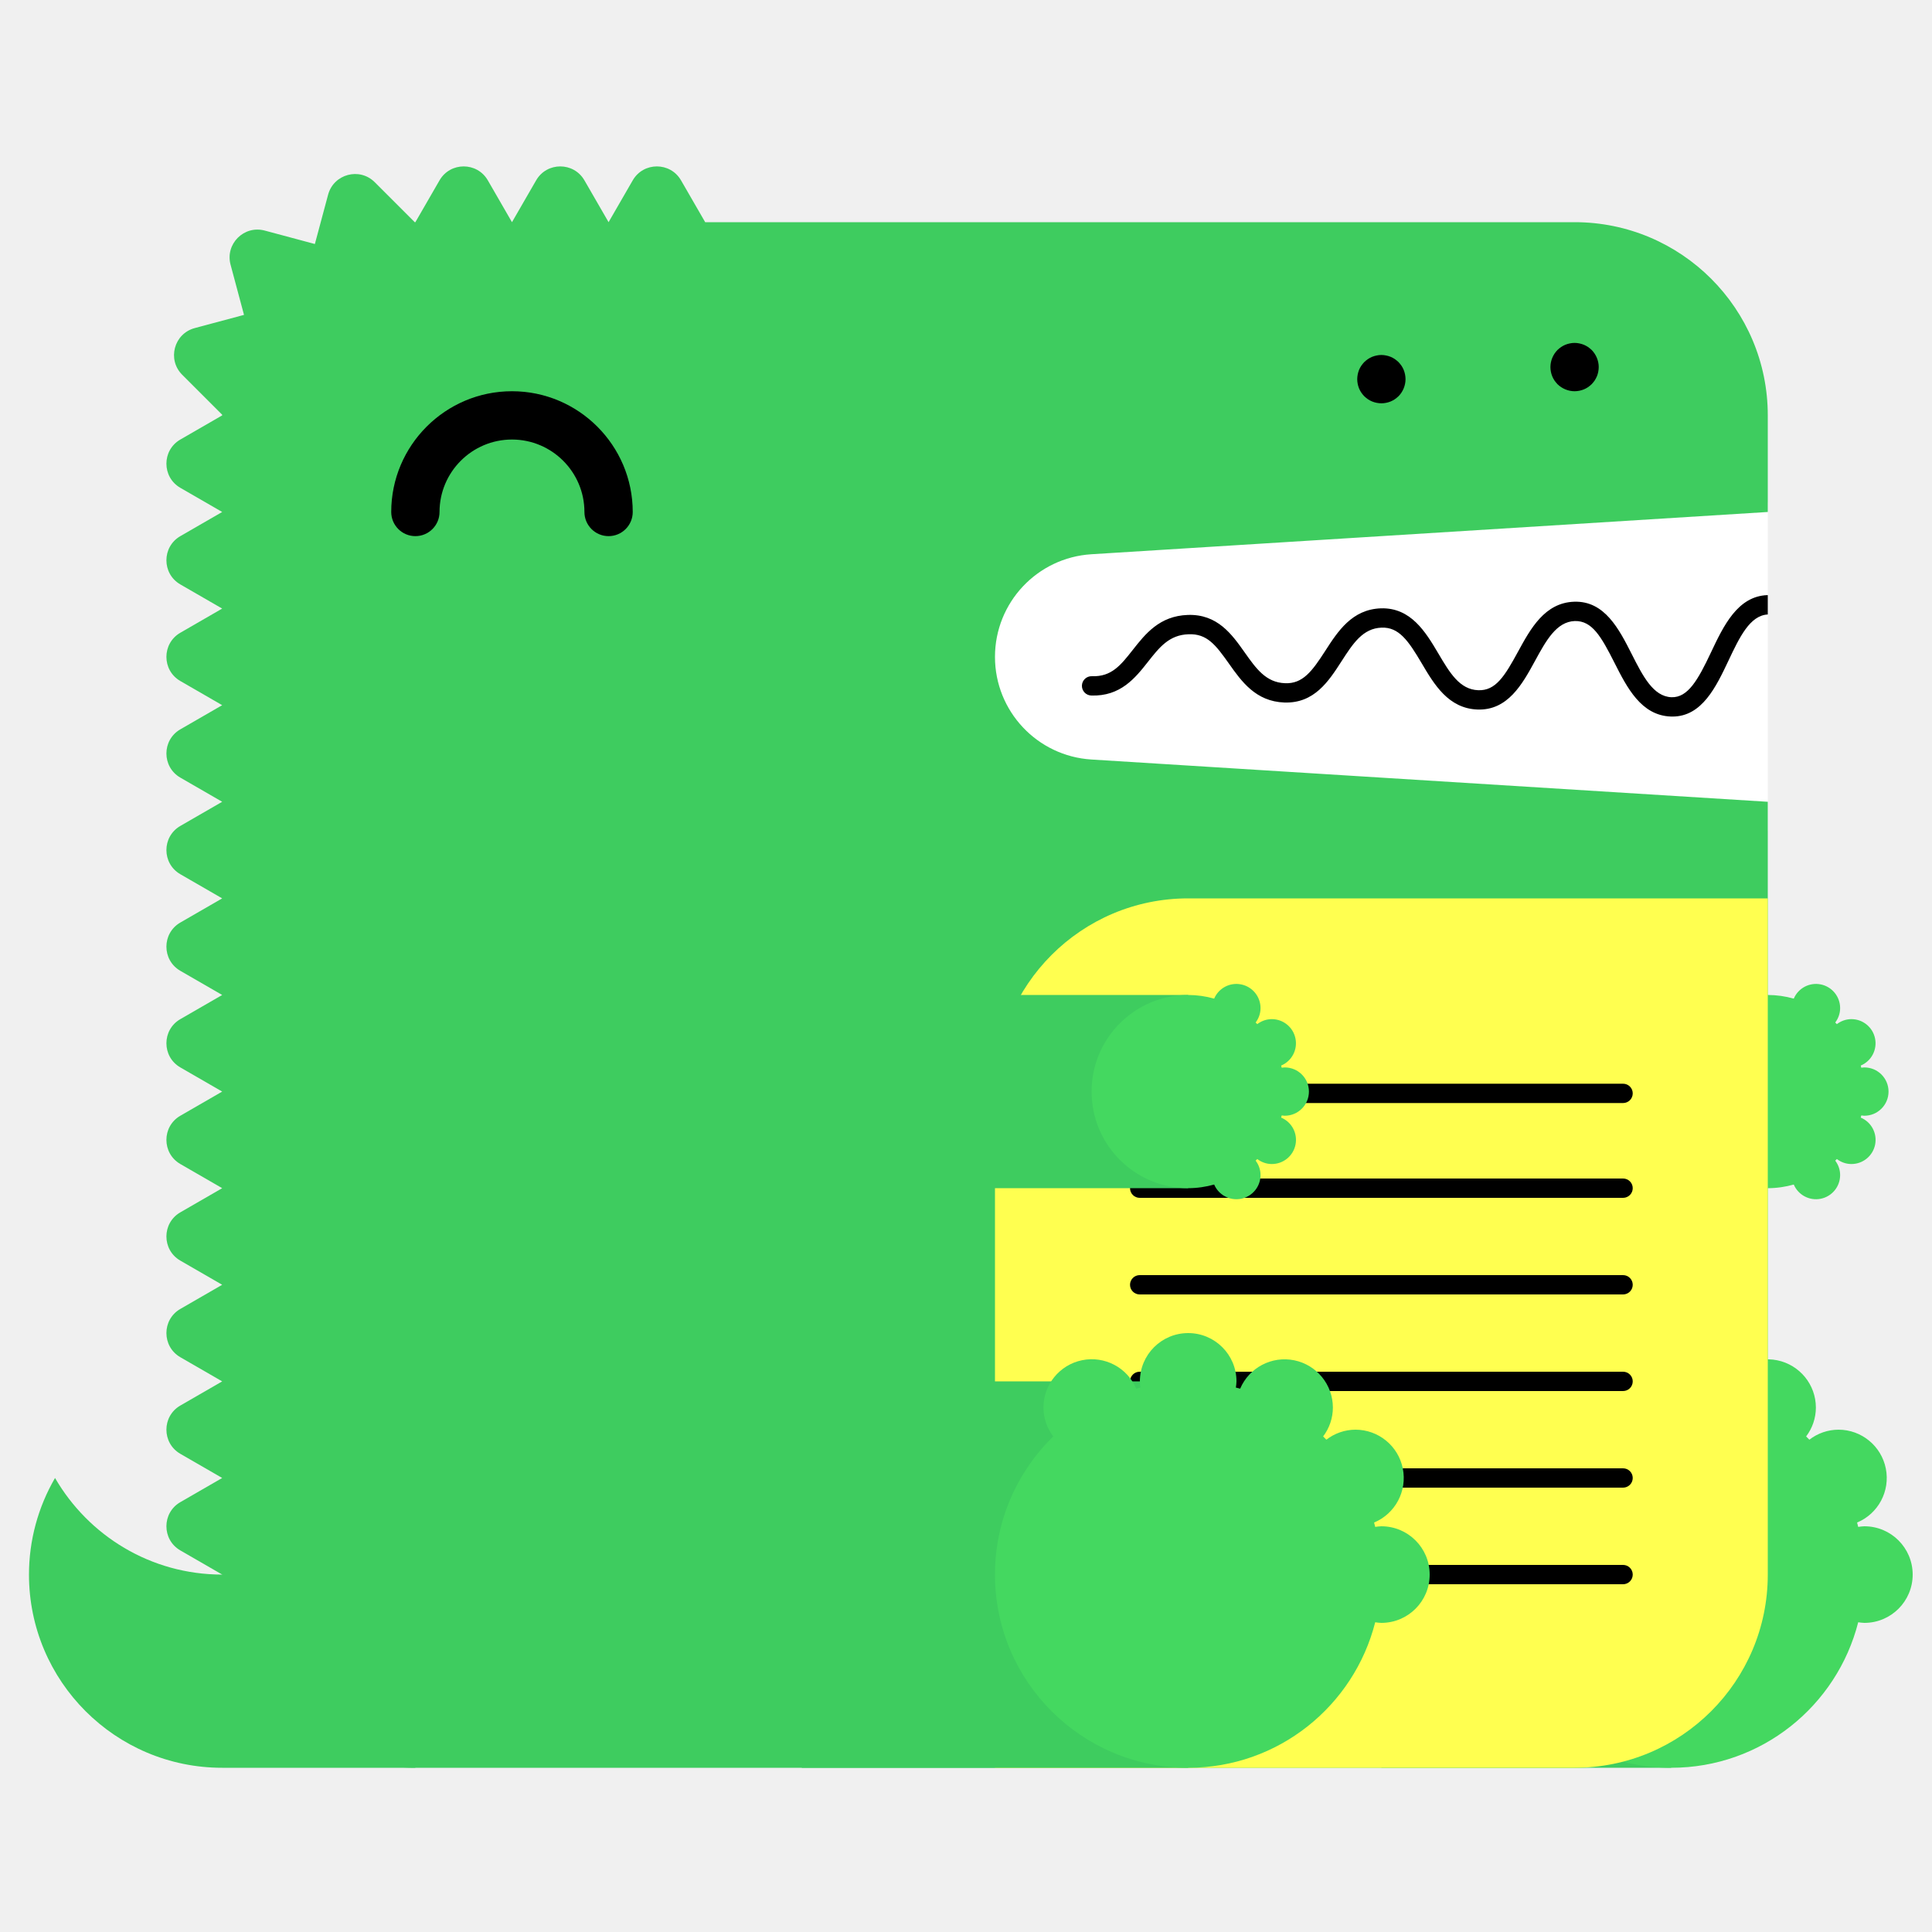
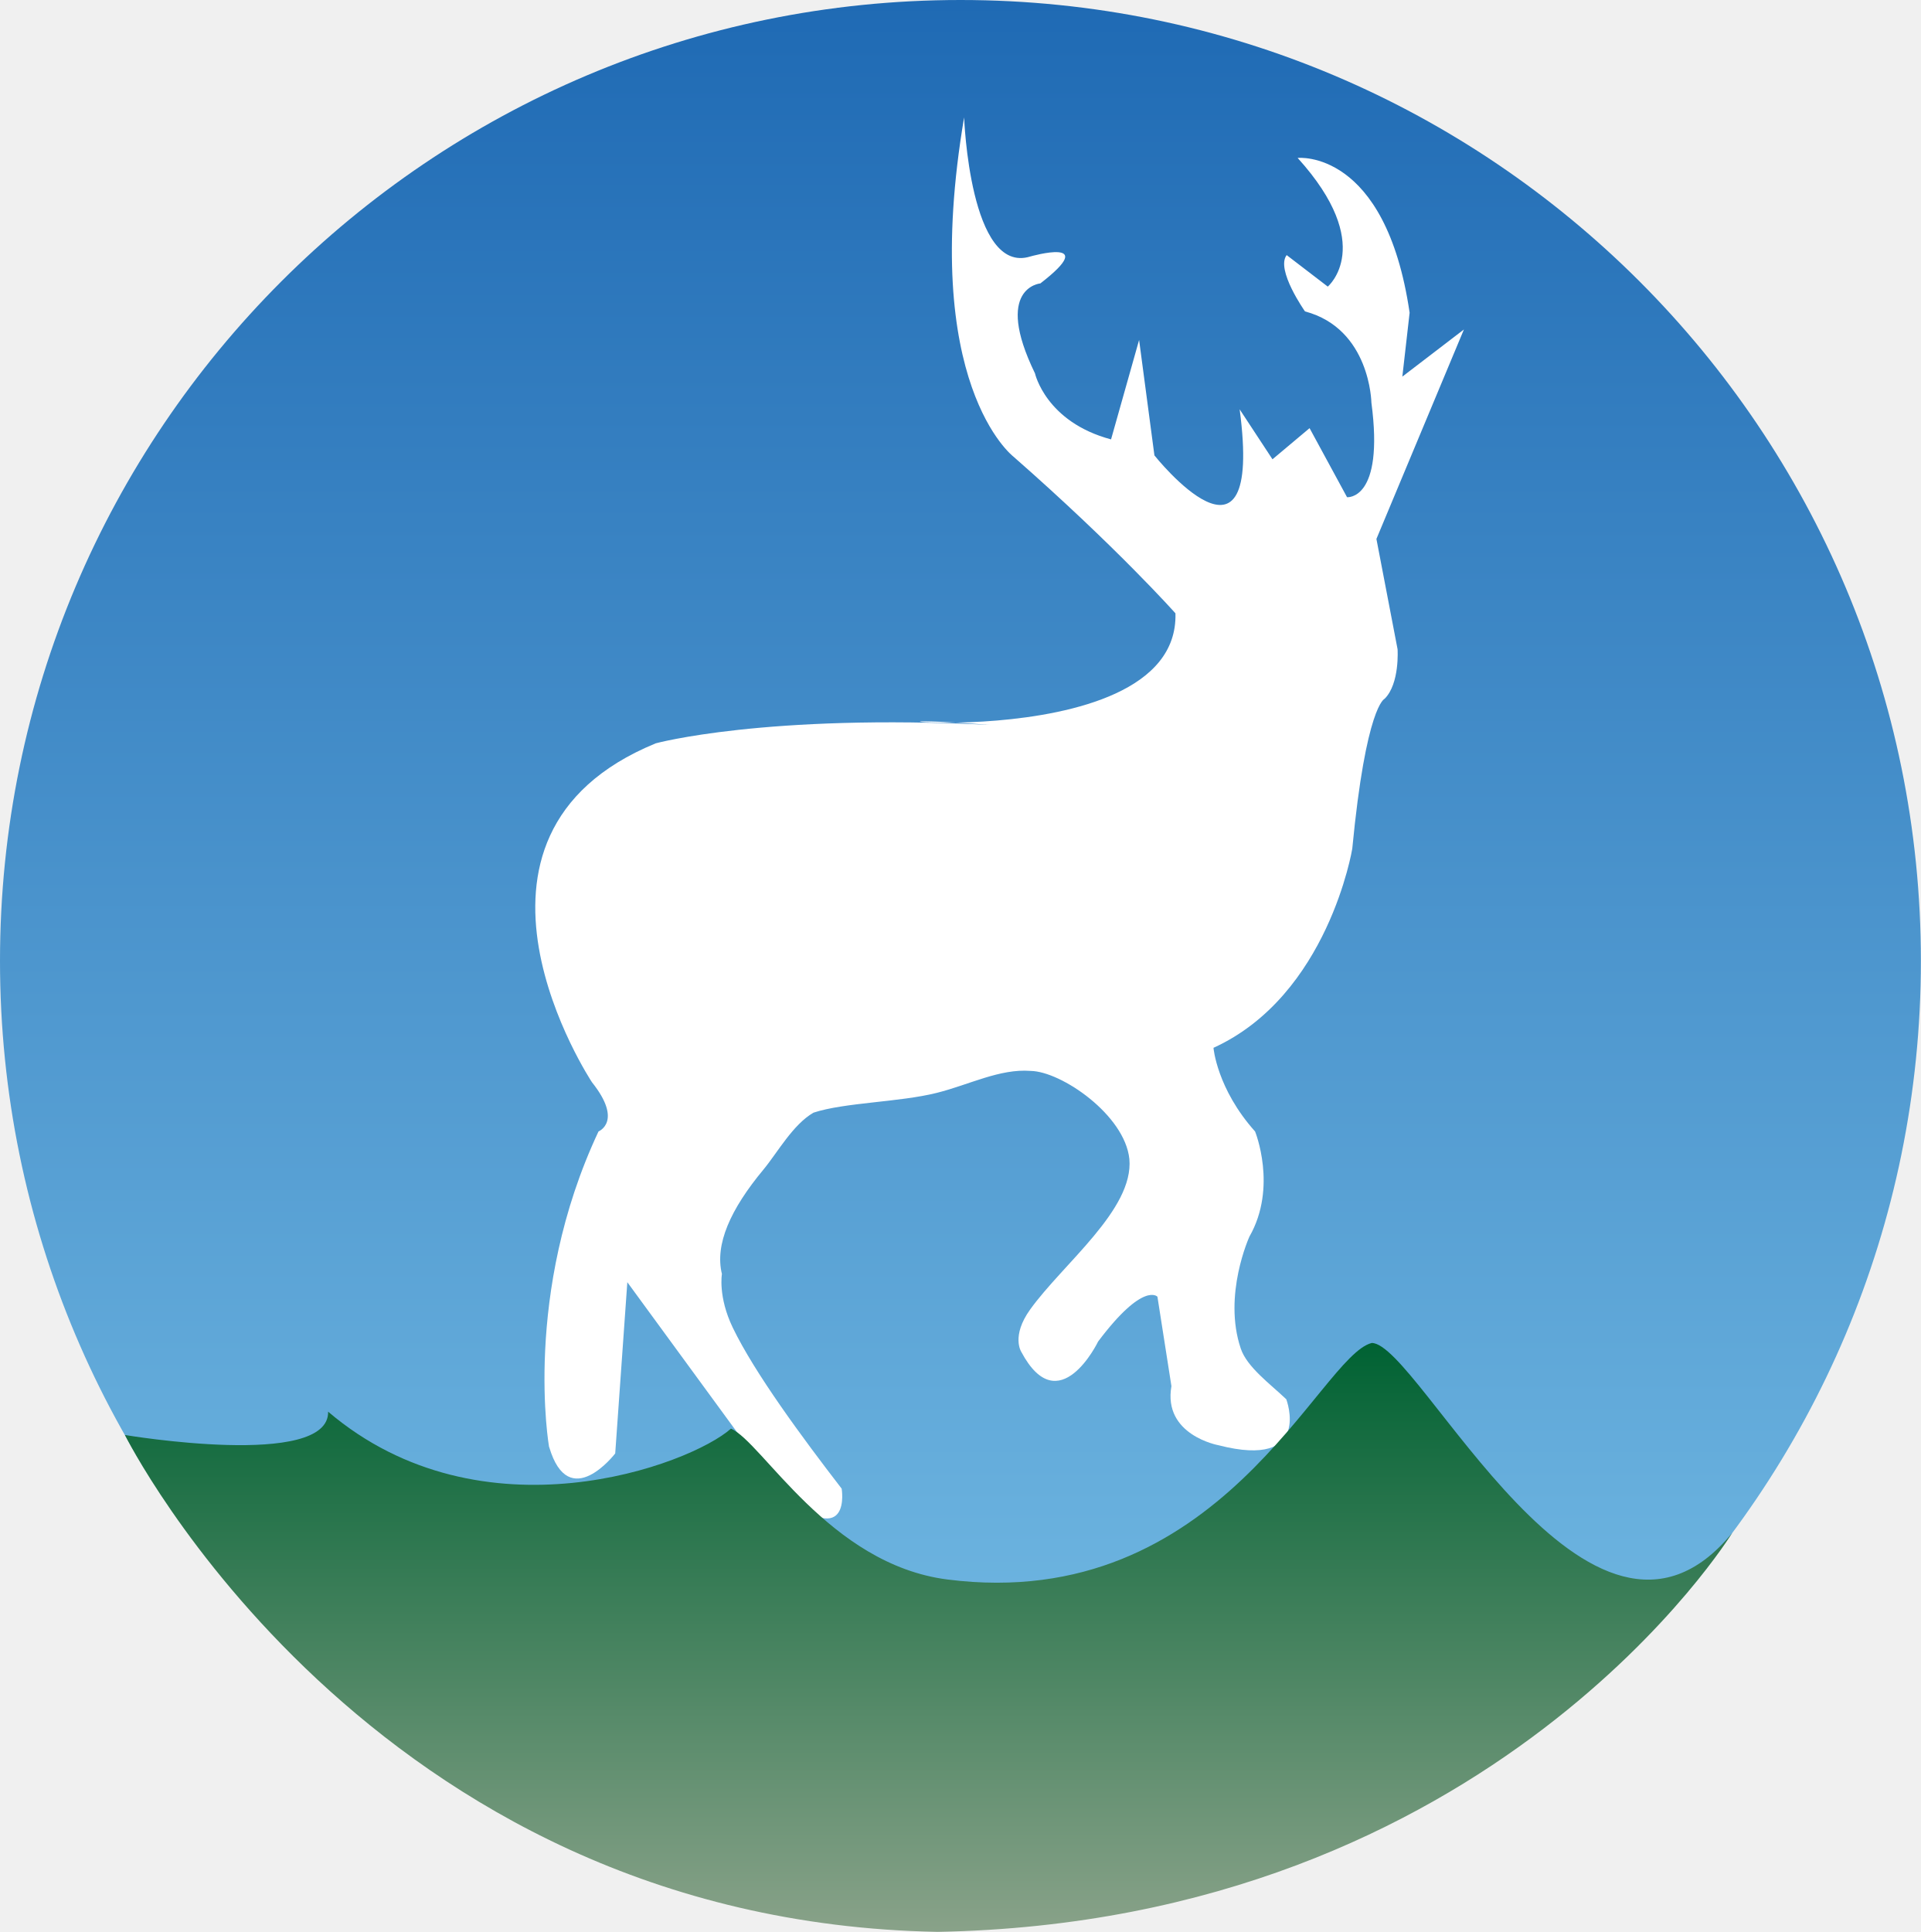
- <svg xmlns="http://www.w3.org/2000/svg" width="200" height="200" viewBox="0 0 200 200">
-   <g fill="none" fill-rule="evenodd">
-     <path fill="#FFF" d="M99 52h84v34H99z" />
-     <path d="M23 163c-7.398 0-13.843-4.027-17.303-10A19.886 19.886 0 0 0 3 163c0 11.046 8.954 20 20 20h20v-20H23z" fill="#3ECC5F" />
-     <path d="M112.98 57.376L183 53V43c0-11.046-8.954-20-20-20H73l-2.5-4.33c-1.112-1.925-3.889-1.925-5 0L63 23l-2.5-4.33c-1.111-1.925-3.889-1.925-5 0L53 23l-2.5-4.33c-1.111-1.925-3.889-1.925-5 0L43 23c-.022 0-.042.003-.065.003l-4.142-4.141c-1.57-1.571-4.252-.853-4.828 1.294l-1.369 5.104-5.192-1.392c-2.148-.575-4.111 1.389-3.535 3.536l1.39 5.193-5.102 1.367c-2.148.576-2.867 3.259-1.296 4.83l4.142 4.142c0 .021-.003.042-.003.064l-4.33 2.5c-1.925 1.111-1.925 3.889 0 5L23 53l-4.33 2.5c-1.925 1.111-1.925 3.889 0 5L23 63l-4.33 2.5c-1.925 1.111-1.925 3.889 0 5L23 73l-4.33 2.5c-1.925 1.111-1.925 3.889 0 5L23 83l-4.33 2.5c-1.925 1.111-1.925 3.889 0 5L23 93l-4.33 2.5c-1.925 1.111-1.925 3.889 0 5L23 103l-4.33 2.5c-1.925 1.111-1.925 3.889 0 5L23 113l-4.33 2.5c-1.925 1.111-1.925 3.889 0 5L23 123l-4.33 2.5c-1.925 1.111-1.925 3.889 0 5L23 133l-4.33 2.5c-1.925 1.111-1.925 3.889 0 5L23 143l-4.33 2.5c-1.925 1.111-1.925 3.889 0 5L23 153l-4.33 2.5c-1.925 1.111-1.925 3.889 0 5L23 163c0 11.046 8.954 20 20 20h120c11.046 0 20-8.954 20-20V83l-70.02-4.376A10.645 10.645 0 0 1 103 68c0-5.621 4.37-10.273 9.98-10.624" fill="#3ECC5F" />
-     <path fill="#3ECC5F" d="M143 183h30v-40h-30z" />
-     <path d="M193 158c-.219 0-.428.037-.639.064-.038-.15-.074-.301-.116-.451A5 5 0 0 0 190.32 148a4.96 4.96 0 0 0-3.016 1.036 26.531 26.531 0 0 0-.335-.336 4.955 4.955 0 0 0 1.011-2.987 5 5 0 0 0-9.599-1.959c-.148-.042-.297-.077-.445-.115.027-.211.064-.42.064-.639a5 5 0 0 0-5-5 5 5 0 0 0-5 5c0 .219.037.428.064.639-.148.038-.297.073-.445.115a4.998 4.998 0 0 0-9.599 1.959c0 1.125.384 2.151 1.011 2.987-3.717 3.632-6.031 8.693-6.031 14.3 0 11.046 8.954 20 20 20 9.339 0 17.16-6.41 19.361-15.064.211.027.42.064.639.064a5 5 0 0 0 5-5 5 5 0 0 0-5-5" fill="#44D860" />
-     <path fill="#3ECC5F" d="M153 123h30v-20h-30z" />
-     <path d="M193 115.5a2.5 2.5 0 1 0 0-5c-.109 0-.214.019-.319.032-.02-.075-.037-.15-.058-.225a2.501 2.501 0 0 0-.963-4.807c-.569 0-1.088.197-1.508.518a6.653 6.653 0 0 0-.168-.168c.314-.417.506-.931.506-1.494a2.5 2.5 0 0 0-4.8-.979A9.987 9.987 0 0 0 183 103c-5.522 0-10 4.478-10 10s4.478 10 10 10c.934 0 1.833-.138 2.69-.377a2.5 2.5 0 0 0 4.8-.979c0-.563-.192-1.077-.506-1.494.057-.055.113-.111.168-.168.42.321.939.518 1.508.518a2.5 2.5 0 0 0 .963-4.807c.021-.074.038-.15.058-.225.105.013.21.032.319.032" fill="#44D860" />
-     <path d="M63 55.5a2.5 2.5 0 0 1-2.5-2.5c0-4.136-3.364-7.5-7.5-7.5s-7.5 3.364-7.5 7.5a2.5 2.5 0 1 1-5 0c0-6.893 5.607-12.5 12.5-12.5S65.5 46.107 65.5 53a2.5 2.5 0 0 1-2.5 2.5" fill="#000" />
-     <path d="M103 183h60c11.046 0 20-8.954 20-20V93h-60c-11.046 0-20 8.954-20 20v70z" fill="#FFFF50" />
-     <path d="M168.02 124h-50.04a1 1 0 1 1 0-2h50.04a1 1 0 1 1 0 2m0 20h-50.04a1 1 0 1 1 0-2h50.04a1 1 0 1 1 0 2m0 20h-50.04a1 1 0 1 1 0-2h50.04a1 1 0 1 1 0 2m0-49.814h-50.04a1 1 0 1 1 0-2h50.04a1 1 0 1 1 0 2m0 19.814h-50.04a1 1 0 1 1 0-2h50.04a1 1 0 1 1 0 2m0 20h-50.04a1 1 0 1 1 0-2h50.04a1 1 0 1 1 0 2M183 61.611c-.012 0-.022-.006-.034-.005-3.09.105-4.552 3.196-5.842 5.923-1.346 2.85-2.387 4.703-4.093 4.647-1.889-.068-2.969-2.202-4.113-4.46-1.314-2.594-2.814-5.536-5.963-5.426-3.046.104-4.513 2.794-5.807 5.167-1.377 2.528-2.314 4.065-4.121 3.994-1.927-.07-2.951-1.805-4.136-3.813-1.321-2.236-2.848-4.75-5.936-4.664-2.994.103-4.465 2.385-5.763 4.4-1.373 2.13-2.335 3.428-4.165 3.351-1.973-.07-2.992-1.51-4.171-3.177-1.324-1.873-2.816-3.993-5.895-3.89-2.928.1-4.399 1.97-5.696 3.618-1.232 1.564-2.194 2.802-4.229 2.724a1 1 0 0 0-.072 2c3.017.101 4.545-1.8 5.872-3.487 1.177-1.496 2.193-2.787 4.193-2.855 1.926-.082 2.829 1.115 4.195 3.045 1.297 1.834 2.769 3.914 5.731 4.021 3.103.104 4.596-2.215 5.918-4.267 1.182-1.834 2.202-3.417 4.15-3.484 1.793-.067 2.769 1.35 4.145 3.681 1.297 2.197 2.766 4.686 5.787 4.796 3.125.108 4.634-2.62 5.949-5.035 1.139-2.088 2.214-4.06 4.119-4.126 1.793-.042 2.728 1.595 4.111 4.33 1.292 2.553 2.757 5.445 5.825 5.556l.169.003c3.064 0 4.518-3.075 5.805-5.794 1.139-2.41 2.217-4.68 4.067-4.773v-2z" fill="#000" />
-     <path fill="#3ECC5F" d="M83 183h40v-40H83z" />
-     <path d="M143 158c-.219 0-.428.037-.639.064-.038-.15-.074-.301-.116-.451A5 5 0 0 0 140.32 148a4.96 4.96 0 0 0-3.016 1.036 26.531 26.531 0 0 0-.335-.336 4.955 4.955 0 0 0 1.011-2.987 5 5 0 0 0-9.599-1.959c-.148-.042-.297-.077-.445-.115.027-.211.064-.42.064-.639a5 5 0 0 0-5-5 5 5 0 0 0-5 5c0 .219.037.428.064.639-.148.038-.297.073-.445.115a4.998 4.998 0 0 0-9.599 1.959c0 1.125.384 2.151 1.011 2.987-3.717 3.632-6.031 8.693-6.031 14.3 0 11.046 8.954 20 20 20 9.339 0 17.16-6.41 19.361-15.064.211.027.42.064.639.064a5 5 0 0 0 5-5 5 5 0 0 0-5-5" fill="#44D860" />
-     <path fill="#3ECC5F" d="M83 123h40v-20H83z" />
-     <path d="M133 115.5a2.5 2.5 0 1 0 0-5c-.109 0-.214.019-.319.032-.02-.075-.037-.15-.058-.225a2.501 2.501 0 0 0-.963-4.807c-.569 0-1.088.197-1.508.518a6.653 6.653 0 0 0-.168-.168c.314-.417.506-.931.506-1.494a2.5 2.5 0 0 0-4.8-.979A9.987 9.987 0 0 0 123 103c-5.522 0-10 4.478-10 10s4.478 10 10 10c.934 0 1.833-.138 2.69-.377a2.5 2.5 0 0 0 4.8-.979c0-.563-.192-1.077-.506-1.494.057-.055.113-.111.168-.168.42.321.939.518 1.508.518a2.5 2.5 0 0 0 .963-4.807c.021-.074.038-.15.058-.225.105.013.21.032.319.032" fill="#44D860" />
-     <path d="M143 41.75c-.16 0-.33-.02-.49-.05a2.52 2.52 0 0 1-.47-.14c-.15-.06-.29-.14-.431-.23-.13-.09-.259-.2-.38-.31-.109-.12-.219-.24-.309-.38s-.17-.28-.231-.43a2.619 2.619 0 0 1-.189-.96c0-.16.02-.33.05-.49.03-.16.08-.31.139-.47.061-.15.141-.29.231-.43.09-.13.2-.26.309-.38.121-.11.25-.22.38-.31.141-.09.281-.17.431-.23.149-.06.31-.11.47-.14.32-.07.65-.07.98 0 .159.03.32.08.47.14.149.06.29.14.43.23.13.09.259.2.38.31.11.12.22.25.31.38.09.14.17.28.23.43.06.16.11.31.14.47.029.16.05.33.05.49 0 .66-.271 1.31-.73 1.77-.121.11-.25.22-.38.31-.14.09-.281.17-.43.23a2.565 2.565 0 0 1-.96.19m20-1.25c-.66 0-1.3-.27-1.771-.73a3.802 3.802 0 0 1-.309-.38c-.09-.14-.17-.28-.231-.43a2.619 2.619 0 0 1-.189-.96c0-.66.27-1.3.729-1.77.121-.11.25-.22.38-.31.141-.09.281-.17.431-.23.149-.06.31-.11.47-.14.32-.07.66-.07.98 0 .159.03.32.08.47.14.149.06.29.14.43.23.13.09.259.2.38.31.459.47.73 1.11.73 1.77 0 .16-.021.33-.05.49-.03.16-.08.32-.14.47-.07.15-.14.29-.23.43-.09.13-.2.26-.31.38-.121.11-.25.22-.38.31-.14.09-.281.17-.43.23a2.565 2.565 0 0 1-.96.19" fill="#000" />
+ <svg xmlns="http://www.w3.org/2000/svg" id="Layer_2" viewBox="0 0 306.05 307.79">
+   <defs>
+     <style>
+       .cls-1 {
+         fill: url(#linear-gradient-2);
+         fill-rule: evenodd;
+       }
+ 
+       .cls-2 {
+         fill: url(#linear-gradient);
+       }
+ 
+       .cls-3 {
+         fill: #fff;
+       }
+     </style>
+     <linearGradient id="linear-gradient" x1="153.03" y1="306.18" x2="153.03" y2="0" gradientUnits="userSpaceOnUse">
+       <stop offset="0" stop-color="#7bc2e8" />
+       <stop offset="1" stop-color="#1f6ab4" />
+     </linearGradient>
+     <linearGradient id="linear-gradient-2" x1="147.95" y1="307.79" x2="147.95" y2="213.96" gradientUnits="userSpaceOnUse">
+       <stop offset="0" stop-color="#89a289" />
+       <stop offset="1" stop-color="#006233" />
+     </linearGradient>
+   </defs>
+   <g id="Layer_1-2" data-name="Layer_1">
+     <g>
+       <g>
+         <path class="cls-2" d="M306.05,153.09c0,84.55-68.51,153.09-153.02,153.09S0,237.64,0,153.09,68.51,0,153.03,0s153.02,68.55,153.02,153.09Z" />
+         <path class="cls-3" d="M87.48,230.51s-4.28-24.39,7.88-50.26c0,0,3.95-1.57-1.04-7.83,0,0-25.98-39.17,10.16-54,0,0,17.37-4.75,53.3-2.93-37.23-2.79,30.21,6.85,29.5-17.78,0,0-9.35-10.53-25.82-24.97,0,0-15.05-11.51-7.85-54.04,0,0,.91,25.17,10.55,22.16,0,0,11.35-3.24,1.6,4.29,0,0-7.52.65-.86,14.33,0,0,1.71,7.74,12.12,10.52l4.47-15.84,2.44,18.39s17.46,21.95,13.58-7.34l5.23,7.96,5.91-4.96,5.97,11s5.96.58,3.88-15.07c0,0-.17-11.76-10.58-14.53,0,0-4.7-6.66-2.92-8.97l6.55,5.02s7.8-6.58-4.8-20.5c0,0,14-1.5,17.84,24.66l-1.16,10.18,9.81-7.51-13.94,33.37,3.37,17.57s.37,5.49-2.07,7.9c0,0-2.96,1.08-5.15,23.89,0,0-3.83,23.38-22.11,31.71,0,0,.53,6.51,6.63,13.33,0,0,3.6,8.86-.9,16.74,0,0-4.27,9.32-1.38,17.85,1,2.96,4.68,5.62,7.25,8.07,0,0,4.27,11.21-10.81,7.32,0,0-8.87-1.6-7.49-9.41l-2.23-14.25s-2.22-2.48-9.45,7.14c0,0-6.24,12.95-12.25,1.63,0,0-1.63-2.49,1.42-6.73,5.23-7.29,16.53-15.93,15.81-23.97-.73-7.04-10.86-13.97-15.73-14.04-4.9-.39-9.82,2.21-14.93,3.49-6,1.51-14.68,1.52-19.67,3.16-3.29,1.9-5.75,6.38-7.96,9.05-5.29,6.36-7.78,11.96-6.63,16.65,0,0-.64,3.62,1.72,8.53,3.49,7.25,11.13,17.59,17.36,25.67,0,0,1.65,9.82-9.2,1.22l-24.95-34.11-1.93,27.28s-7.37,9.64-10.52-1.02Z" />
+       </g>
+       <path class="cls-1" d="M52.27,224.89c24.56,20.9,57.72,8.48,64.19,2.71,4.96,2.08,15.65,21.62,34.47,24.03,43.58,5.56,59.24-35.61,67.63-37.68,7.5,0,34.81,57.82,57.43,30.26,0,0-37.92,61.92-126.59,63.56-90.9-1.67-129.5-79.16-129.5-79.16,0,0,32.64,5.49,32.38-3.74Z" />
+     </g>
  </g>
</svg>
